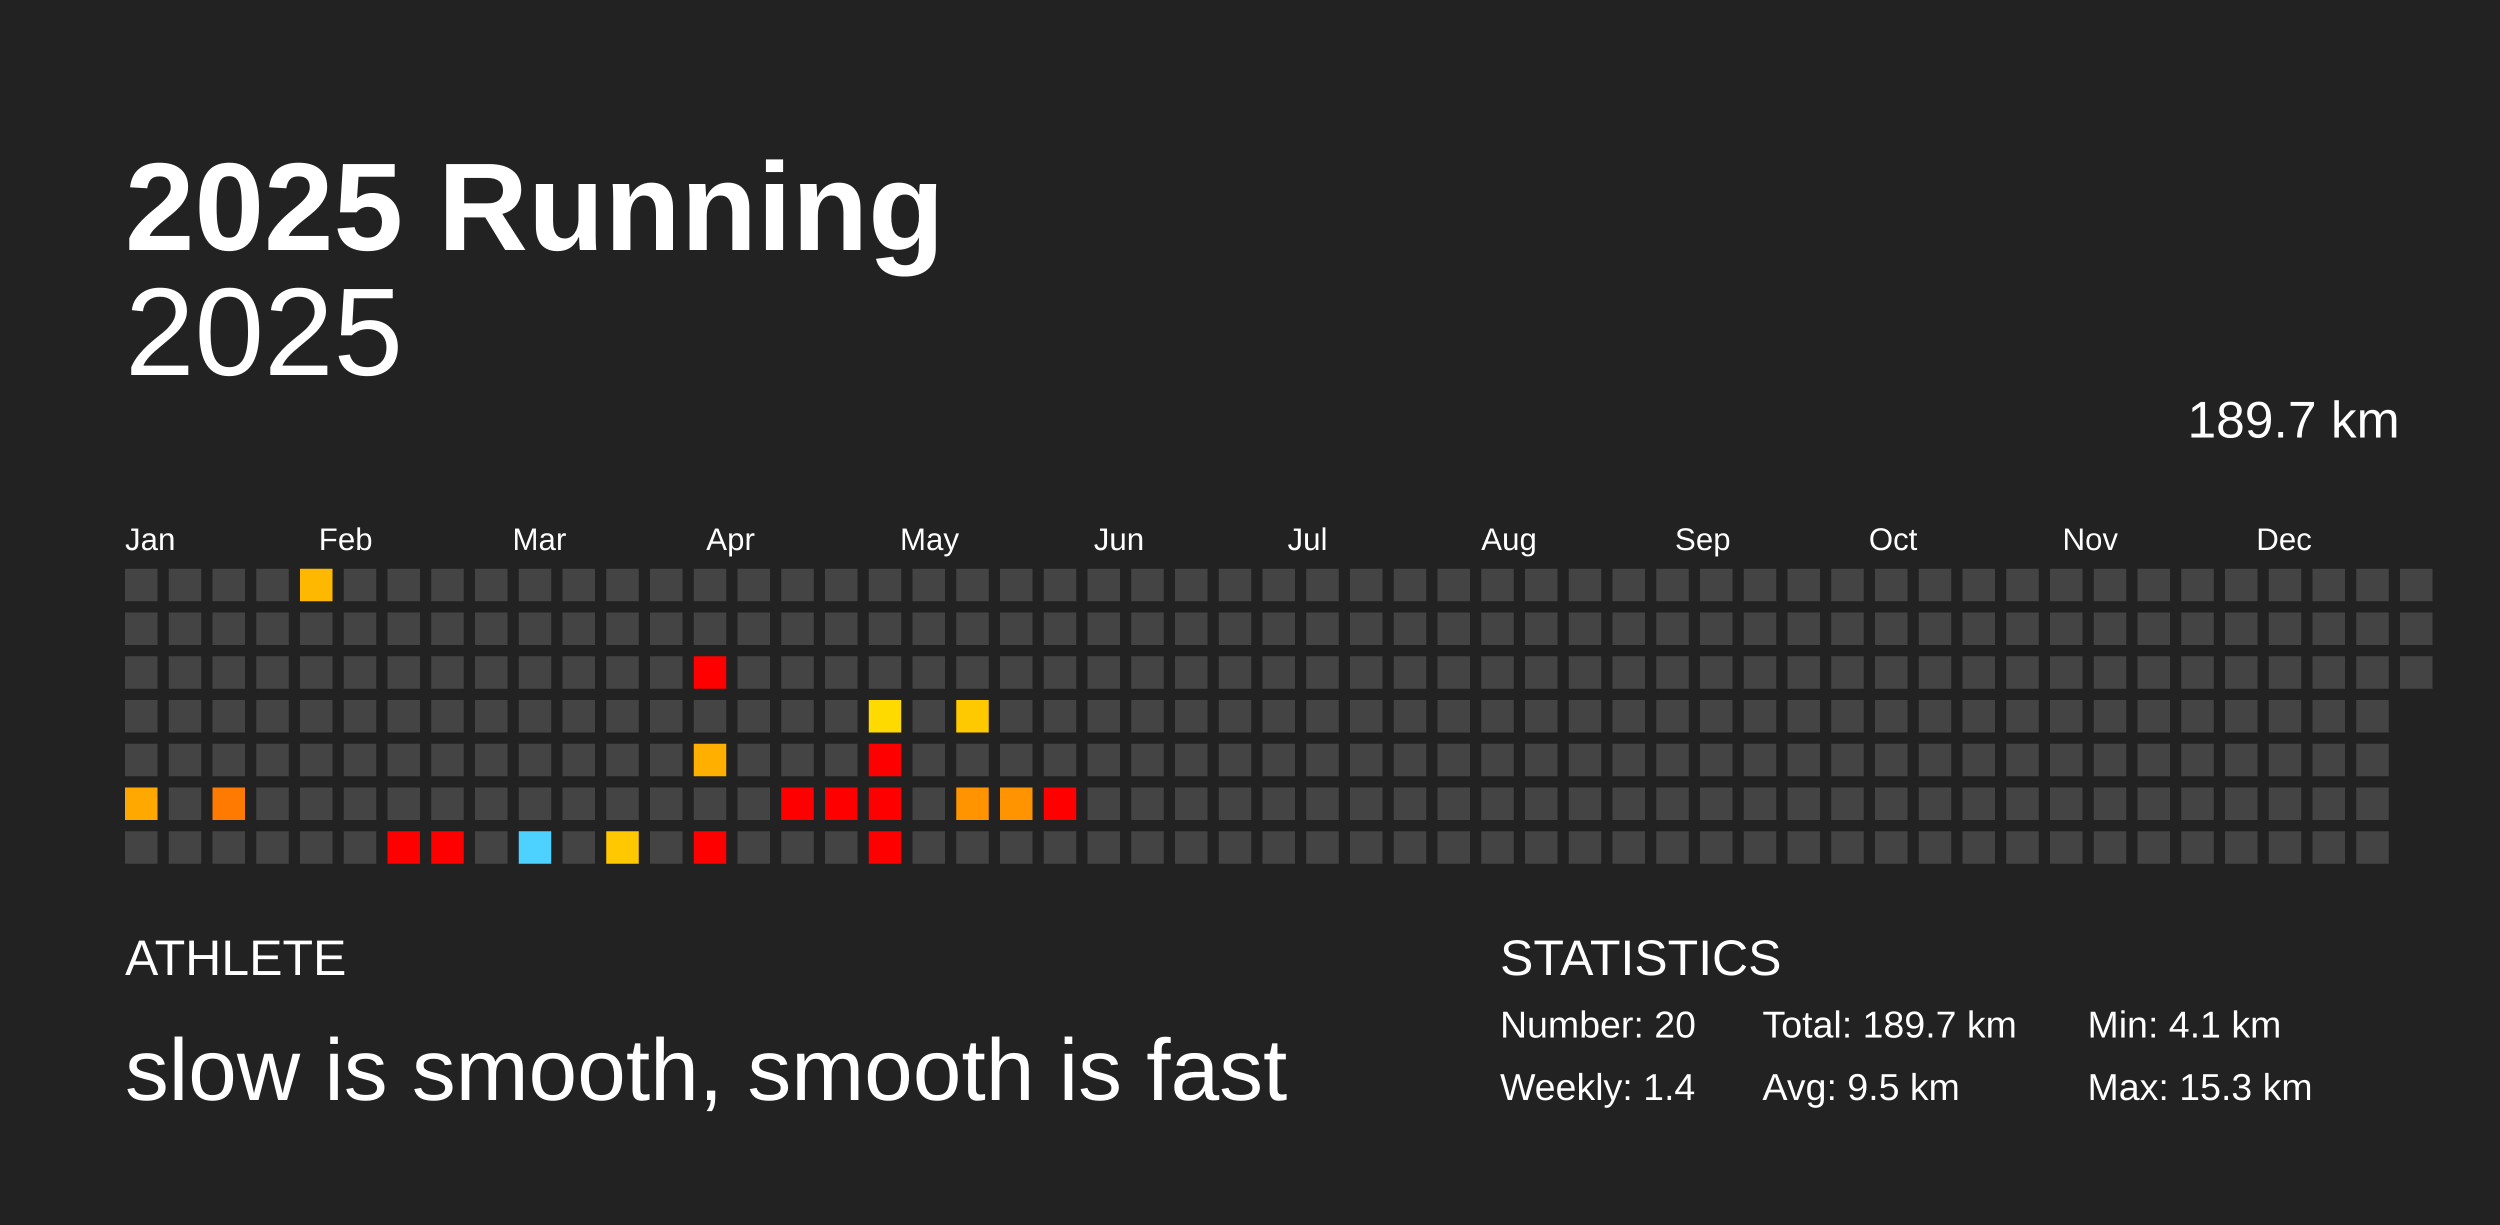
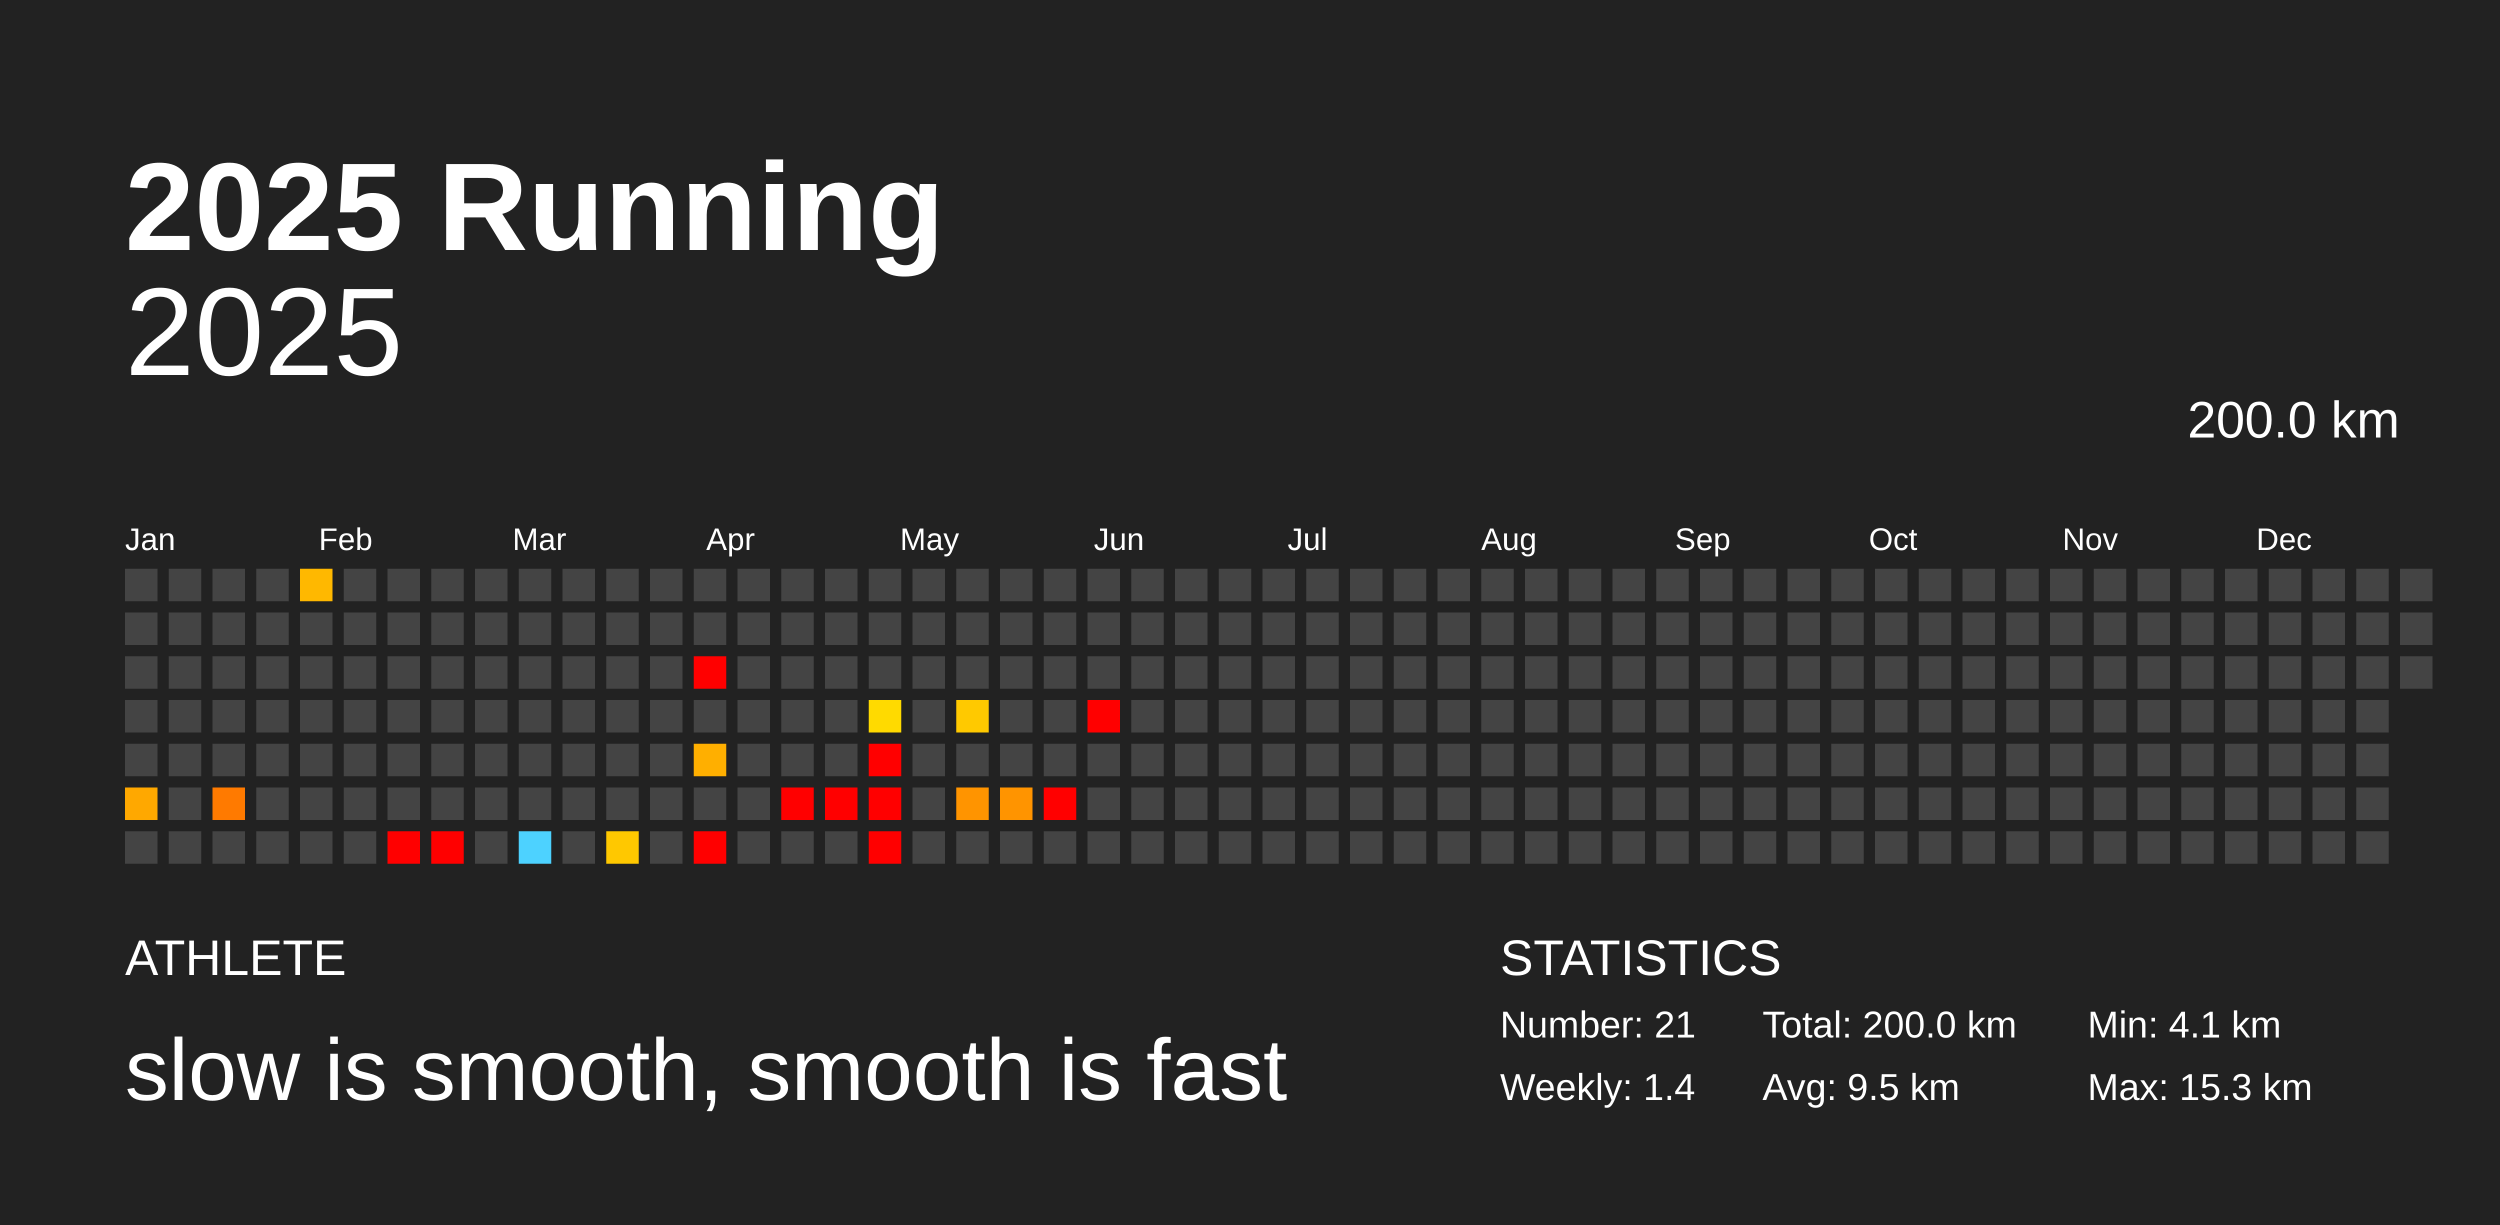
<svg xmlns="http://www.w3.org/2000/svg" baseProfile="full" height="98mm" version="1.1" viewBox="0,0,200,98" width="200mm">
  <defs />
  <rect fill="#222222" height="98" width="200" x="0" y="0" />
  <text fill="#FFFFFF" style="font-size:10px; font-family:Arial; font-weight:bold;" x="10" y="20">2025 Running</text>
  <text fill="#FFFFFF" style="font-size:4px; font-family:Arial" x="10" y="78">ATHLETE</text>
  <text fill="#FFFFFF" style="font-size:7px; font-family:Arial" x="10" y="88">slow is smooth, smooth is fast</text>
  <text fill="#FFFFFF" style="font-size:4px; font-family:Arial" x="120" y="78">STATISTICS</text>
-   <text fill="#FFFFFF" style="font-size:3px; font-family:Arial" x="120" y="83">Number: 20</text>
+   <text fill="#FFFFFF" style="font-size:3px; font-family:Arial" x="120" y="83">Number: 21</text>
  <text fill="#FFFFFF" style="font-size:3px; font-family:Arial" x="120" y="88">Weekly: 1.4</text>
-   <text fill="#FFFFFF" style="font-size:3px; font-family:Arial" x="141" y="83">Total: 189.7 km</text>
+   <text fill="#FFFFFF" style="font-size:3px; font-family:Arial" x="141" y="83">Total: 200.0 km</text>
  <text fill="#FFFFFF" style="font-size:3px; font-family:Arial" x="141" y="88">Avg: 9.5 km</text>
  <text fill="#FFFFFF" style="font-size:3px; font-family:Arial" x="167" y="83">Min: 4.1 km</text>
  <text fill="#FFFFFF" style="font-size:3px; font-family:Arial" x="167" y="88">Max: 15.3 km</text>
  <text alignment-baseline="hanging" fill="#FFFFFF" style="font-size:10.0px; font-family:Arial;" x="10" y="30">2025</text>
-   <text alignment-baseline="hanging" fill="#FFFFFF" style="font-size:4.125px; font-family:Arial;" x="175" y="35">189.7 km</text>
+   <text alignment-baseline="hanging" fill="#FFFFFF" style="font-size:4.125px; font-family:Arial;" x="175" y="35">200.0 km</text>
  <text fill="#FFFFFF" style="font-size:2.5px; font-family:Arial" x="10.0" y="44">Jan</text>
  <text fill="#FFFFFF" style="font-size:2.5px; font-family:Arial" x="25.5" y="44">Feb</text>
  <text fill="#FFFFFF" style="font-size:2.5px; font-family:Arial" x="41.0" y="44">Mar</text>
  <text fill="#FFFFFF" style="font-size:2.5px; font-family:Arial" x="56.5" y="44">Apr</text>
  <text fill="#FFFFFF" style="font-size:2.5px; font-family:Arial" x="72.0" y="44">May</text>
  <text fill="#FFFFFF" style="font-size:2.5px; font-family:Arial" x="87.5" y="44">Jun</text>
  <text fill="#FFFFFF" style="font-size:2.5px; font-family:Arial" x="103.0" y="44">Jul</text>
  <text fill="#FFFFFF" style="font-size:2.5px; font-family:Arial" x="118.5" y="44">Aug</text>
  <text fill="#FFFFFF" style="font-size:2.5px; font-family:Arial" x="134.0" y="44">Sep</text>
  <text fill="#FFFFFF" style="font-size:2.5px; font-family:Arial" x="149.5" y="44">Oct</text>
  <text fill="#FFFFFF" style="font-size:2.5px; font-family:Arial" x="165.0" y="44">Nov</text>
  <text fill="#FFFFFF" style="font-size:2.5px; font-family:Arial" x="180.5" y="44">Dec</text>
  <rect fill="#444444" height="2.6" width="2.6" x="10.0" y="45.5" />
  <rect fill="#444444" height="2.6" width="2.6" x="10.0" y="49.0" />
  <rect fill="#444444" height="2.6" width="2.6" x="10.0" y="52.5" />
  <rect fill="#444444" height="2.6" width="2.6" x="10.0" y="56.0" />
  <rect fill="#444444" height="2.6" width="2.6" x="10.0" y="59.5" />
  <rect fill="#ffa800" height="2.6" width="2.6" x="10.0" y="63.0" />
  <rect fill="#444444" height="2.6" width="2.6" x="10.0" y="66.5" />
  <rect fill="#444444" height="2.6" width="2.6" x="13.5" y="45.5" />
  <rect fill="#444444" height="2.6" width="2.6" x="13.5" y="49.0" />
  <rect fill="#444444" height="2.6" width="2.6" x="13.5" y="52.5" />
  <rect fill="#444444" height="2.6" width="2.6" x="13.5" y="56.0" />
  <rect fill="#444444" height="2.6" width="2.6" x="13.5" y="59.5" />
  <rect fill="#444444" height="2.6" width="2.6" x="13.5" y="63.0" />
  <rect fill="#444444" height="2.6" width="2.6" x="13.5" y="66.5" />
  <rect fill="#444444" height="2.6" width="2.6" x="17.0" y="45.5" />
  <rect fill="#444444" height="2.6" width="2.6" x="17.0" y="49.0" />
  <rect fill="#444444" height="2.6" width="2.6" x="17.0" y="52.5" />
  <rect fill="#444444" height="2.6" width="2.6" x="17.0" y="56.0" />
  <rect fill="#444444" height="2.6" width="2.6" x="17.0" y="59.5" />
  <rect fill="#ff7a00" height="2.6" width="2.6" x="17.0" y="63.0" />
  <rect fill="#444444" height="2.6" width="2.6" x="17.0" y="66.5" />
  <rect fill="#444444" height="2.6" width="2.6" x="20.5" y="45.5" />
  <rect fill="#444444" height="2.6" width="2.6" x="20.5" y="49.0" />
  <rect fill="#444444" height="2.6" width="2.6" x="20.5" y="52.5" />
  <rect fill="#444444" height="2.6" width="2.6" x="20.5" y="56.0" />
  <rect fill="#444444" height="2.6" width="2.6" x="20.5" y="59.5" />
  <rect fill="#444444" height="2.6" width="2.6" x="20.5" y="63.0" />
  <rect fill="#444444" height="2.6" width="2.6" x="20.5" y="66.5" />
  <rect fill="#ffb800" height="2.6" width="2.6" x="24.0" y="45.5" />
  <rect fill="#444444" height="2.6" width="2.6" x="24.0" y="49.0" />
  <rect fill="#444444" height="2.6" width="2.6" x="24.0" y="52.5" />
  <rect fill="#444444" height="2.6" width="2.6" x="24.0" y="56.0" />
  <rect fill="#444444" height="2.6" width="2.6" x="24.0" y="59.5" />
  <rect fill="#444444" height="2.6" width="2.6" x="24.0" y="63.0" />
  <rect fill="#444444" height="2.6" width="2.6" x="24.0" y="66.5" />
  <rect fill="#444444" height="2.6" width="2.6" x="27.5" y="45.5" />
  <rect fill="#444444" height="2.6" width="2.6" x="27.5" y="49.0" />
  <rect fill="#444444" height="2.6" width="2.6" x="27.5" y="52.5" />
  <rect fill="#444444" height="2.6" width="2.6" x="27.5" y="56.0" />
  <rect fill="#444444" height="2.6" width="2.6" x="27.5" y="59.5" />
  <rect fill="#444444" height="2.6" width="2.6" x="27.5" y="63.0" />
  <rect fill="#444444" height="2.6" width="2.6" x="27.5" y="66.5" />
  <rect fill="#444444" height="2.6" width="2.6" x="31.0" y="45.5" />
  <rect fill="#444444" height="2.6" width="2.6" x="31.0" y="49.0" />
  <rect fill="#444444" height="2.6" width="2.6" x="31.0" y="52.5" />
  <rect fill="#444444" height="2.6" width="2.6" x="31.0" y="56.0" />
  <rect fill="#444444" height="2.6" width="2.6" x="31.0" y="59.5" />
  <rect fill="#444444" height="2.6" width="2.6" x="31.0" y="63.0" />
  <rect fill="red" height="2.6" width="2.6" x="31.0" y="66.5" />
  <rect fill="#444444" height="2.6" width="2.6" x="34.5" y="45.5" />
  <rect fill="#444444" height="2.6" width="2.6" x="34.5" y="49.0" />
  <rect fill="#444444" height="2.6" width="2.6" x="34.5" y="52.5" />
  <rect fill="#444444" height="2.6" width="2.6" x="34.5" y="56.0" />
  <rect fill="#444444" height="2.6" width="2.6" x="34.5" y="59.5" />
  <rect fill="#444444" height="2.6" width="2.6" x="34.5" y="63.0" />
  <rect fill="red" height="2.6" width="2.6" x="34.5" y="66.5" />
  <rect fill="#444444" height="2.6" width="2.6" x="38.0" y="45.5" />
  <rect fill="#444444" height="2.6" width="2.6" x="38.0" y="49.0" />
  <rect fill="#444444" height="2.6" width="2.6" x="38.0" y="52.5" />
  <rect fill="#444444" height="2.6" width="2.6" x="38.0" y="56.0" />
  <rect fill="#444444" height="2.6" width="2.6" x="38.0" y="59.5" />
  <rect fill="#444444" height="2.6" width="2.6" x="38.0" y="63.0" />
  <rect fill="#444444" height="2.6" width="2.6" x="38.0" y="66.5" />
  <rect fill="#444444" height="2.6" width="2.6" x="41.5" y="45.5" />
  <rect fill="#444444" height="2.6" width="2.6" x="41.5" y="49.0" />
  <rect fill="#444444" height="2.6" width="2.6" x="41.5" y="52.5" />
  <rect fill="#444444" height="2.6" width="2.6" x="41.5" y="56.0" />
  <rect fill="#444444" height="2.6" width="2.6" x="41.5" y="59.5" />
  <rect fill="#444444" height="2.6" width="2.6" x="41.5" y="63.0" />
  <rect fill="#4dd2ff" height="2.6" width="2.6" x="41.5" y="66.5" />
  <rect fill="#444444" height="2.6" width="2.6" x="45.0" y="45.5" />
  <rect fill="#444444" height="2.6" width="2.6" x="45.0" y="49.0" />
  <rect fill="#444444" height="2.6" width="2.6" x="45.0" y="52.5" />
  <rect fill="#444444" height="2.6" width="2.6" x="45.0" y="56.0" />
  <rect fill="#444444" height="2.6" width="2.6" x="45.0" y="59.5" />
  <rect fill="#444444" height="2.6" width="2.6" x="45.0" y="63.0" />
  <rect fill="#444444" height="2.6" width="2.6" x="45.0" y="66.5" />
  <rect fill="#444444" height="2.6" width="2.6" x="48.5" y="45.5" />
  <rect fill="#444444" height="2.6" width="2.6" x="48.5" y="49.0" />
  <rect fill="#444444" height="2.6" width="2.6" x="48.5" y="52.5" />
  <rect fill="#444444" height="2.6" width="2.6" x="48.5" y="56.0" />
  <rect fill="#444444" height="2.6" width="2.6" x="48.5" y="59.5" />
  <rect fill="#444444" height="2.6" width="2.6" x="48.5" y="63.0" />
  <rect fill="#ffc800" height="2.6" width="2.6" x="48.5" y="66.5" />
  <rect fill="#444444" height="2.6" width="2.6" x="52.0" y="45.5" />
  <rect fill="#444444" height="2.6" width="2.6" x="52.0" y="49.0" />
  <rect fill="#444444" height="2.6" width="2.6" x="52.0" y="52.5" />
  <rect fill="#444444" height="2.6" width="2.6" x="52.0" y="56.0" />
  <rect fill="#444444" height="2.6" width="2.6" x="52.0" y="59.5" />
  <rect fill="#444444" height="2.6" width="2.6" x="52.0" y="63.0" />
  <rect fill="#444444" height="2.6" width="2.6" x="52.0" y="66.5" />
  <rect fill="#444444" height="2.6" width="2.6" x="55.5" y="45.5" />
  <rect fill="#444444" height="2.6" width="2.6" x="55.5" y="49.0" />
  <rect fill="red" height="2.6" width="2.6" x="55.5" y="52.5" />
  <rect fill="#444444" height="2.6" width="2.6" x="55.5" y="56.0" />
  <rect fill="#ffaf00" height="2.6" width="2.6" x="55.5" y="59.5" />
  <rect fill="#444444" height="2.6" width="2.6" x="55.5" y="63.0" />
  <rect fill="red" height="2.6" width="2.6" x="55.5" y="66.5" />
  <rect fill="#444444" height="2.6" width="2.6" x="59.0" y="45.5" />
  <rect fill="#444444" height="2.6" width="2.6" x="59.0" y="49.0" />
  <rect fill="#444444" height="2.6" width="2.6" x="59.0" y="52.5" />
  <rect fill="#444444" height="2.6" width="2.6" x="59.0" y="56.0" />
  <rect fill="#444444" height="2.6" width="2.6" x="59.0" y="59.5" />
  <rect fill="#444444" height="2.6" width="2.6" x="59.0" y="63.0" />
  <rect fill="#444444" height="2.6" width="2.6" x="59.0" y="66.5" />
  <rect fill="#444444" height="2.6" width="2.6" x="62.5" y="45.5" />
  <rect fill="#444444" height="2.6" width="2.6" x="62.5" y="49.0" />
  <rect fill="#444444" height="2.6" width="2.6" x="62.5" y="52.5" />
  <rect fill="#444444" height="2.6" width="2.6" x="62.5" y="56.0" />
  <rect fill="#444444" height="2.6" width="2.6" x="62.5" y="59.5" />
  <rect fill="red" height="2.6" width="2.6" x="62.5" y="63.0" />
  <rect fill="#444444" height="2.6" width="2.6" x="62.5" y="66.5" />
  <rect fill="#444444" height="2.6" width="2.6" x="66.0" y="45.5" />
  <rect fill="#444444" height="2.6" width="2.6" x="66.0" y="49.0" />
  <rect fill="#444444" height="2.6" width="2.6" x="66.0" y="52.5" />
  <rect fill="#444444" height="2.6" width="2.6" x="66.0" y="56.0" />
  <rect fill="#444444" height="2.6" width="2.6" x="66.0" y="59.5" />
  <rect fill="red" height="2.6" width="2.6" x="66.0" y="63.0" />
  <rect fill="#444444" height="2.6" width="2.6" x="66.0" y="66.5" />
  <rect fill="#444444" height="2.6" width="2.6" x="69.5" y="45.5" />
  <rect fill="#444444" height="2.6" width="2.6" x="69.5" y="49.0" />
  <rect fill="#444444" height="2.6" width="2.6" x="69.5" y="52.5" />
  <rect fill="#ffda00" height="2.6" width="2.6" x="69.5" y="56.0" />
  <rect fill="red" height="2.6" width="2.6" x="69.5" y="59.5" />
  <rect fill="red" height="2.6" width="2.6" x="69.5" y="63.0" />
  <rect fill="red" height="2.6" width="2.6" x="69.5" y="66.5" />
  <rect fill="#444444" height="2.6" width="2.6" x="73.0" y="45.5" />
  <rect fill="#444444" height="2.6" width="2.6" x="73.0" y="49.0" />
  <rect fill="#444444" height="2.6" width="2.6" x="73.0" y="52.5" />
  <rect fill="#444444" height="2.6" width="2.6" x="73.0" y="56.0" />
  <rect fill="#444444" height="2.6" width="2.6" x="73.0" y="59.5" />
  <rect fill="#444444" height="2.6" width="2.6" x="73.0" y="63.0" />
  <rect fill="#444444" height="2.6" width="2.6" x="73.0" y="66.5" />
  <rect fill="#444444" height="2.6" width="2.6" x="76.5" y="45.5" />
  <rect fill="#444444" height="2.6" width="2.6" x="76.5" y="49.0" />
  <rect fill="#444444" height="2.6" width="2.6" x="76.5" y="52.5" />
  <rect fill="#ffc900" height="2.6" width="2.6" x="76.5" y="56.0" />
  <rect fill="#444444" height="2.6" width="2.6" x="76.5" y="59.5" />
  <rect fill="#ff9400" height="2.6" width="2.6" x="76.5" y="63.0" />
  <rect fill="#444444" height="2.6" width="2.6" x="76.5" y="66.5" />
  <rect fill="#444444" height="2.6" width="2.6" x="80.0" y="45.5" />
  <rect fill="#444444" height="2.6" width="2.6" x="80.0" y="49.0" />
  <rect fill="#444444" height="2.6" width="2.6" x="80.0" y="52.5" />
  <rect fill="#444444" height="2.6" width="2.6" x="80.0" y="56.0" />
  <rect fill="#444444" height="2.6" width="2.6" x="80.0" y="59.5" />
  <rect fill="#ff9400" height="2.6" width="2.6" x="80.0" y="63.0" />
  <rect fill="#444444" height="2.6" width="2.6" x="80.0" y="66.5" />
  <rect fill="#444444" height="2.6" width="2.6" x="83.5" y="45.5" />
  <rect fill="#444444" height="2.6" width="2.6" x="83.5" y="49.0" />
  <rect fill="#444444" height="2.6" width="2.6" x="83.5" y="52.5" />
  <rect fill="#444444" height="2.6" width="2.6" x="83.5" y="56.0" />
  <rect fill="#444444" height="2.6" width="2.6" x="83.5" y="59.5" />
  <rect fill="red" height="2.6" width="2.6" x="83.5" y="63.0" />
  <rect fill="#444444" height="2.6" width="2.6" x="83.5" y="66.5" />
  <rect fill="#444444" height="2.6" width="2.6" x="87.0" y="45.5" />
  <rect fill="#444444" height="2.6" width="2.6" x="87.0" y="49.0" />
  <rect fill="#444444" height="2.6" width="2.6" x="87.0" y="52.5" />
-   <rect fill="#444444" height="2.6" width="2.6" x="87.0" y="56.0" />
+   <rect fill="red" height="2.6" width="2.6" x="87.0" y="56.0" />
  <rect fill="#444444" height="2.6" width="2.6" x="87.0" y="59.5" />
  <rect fill="#444444" height="2.6" width="2.6" x="87.0" y="63.0" />
  <rect fill="#444444" height="2.6" width="2.6" x="87.0" y="66.5" />
  <rect fill="#444444" height="2.6" width="2.6" x="90.5" y="45.5" />
  <rect fill="#444444" height="2.6" width="2.6" x="90.5" y="49.0" />
  <rect fill="#444444" height="2.6" width="2.6" x="90.5" y="52.5" />
  <rect fill="#444444" height="2.6" width="2.6" x="90.5" y="56.0" />
  <rect fill="#444444" height="2.6" width="2.6" x="90.5" y="59.5" />
  <rect fill="#444444" height="2.6" width="2.6" x="90.5" y="63.0" />
  <rect fill="#444444" height="2.6" width="2.6" x="90.5" y="66.5" />
  <rect fill="#444444" height="2.6" width="2.6" x="94.0" y="45.5" />
  <rect fill="#444444" height="2.6" width="2.6" x="94.0" y="49.0" />
  <rect fill="#444444" height="2.6" width="2.6" x="94.0" y="52.5" />
  <rect fill="#444444" height="2.6" width="2.6" x="94.0" y="56.0" />
  <rect fill="#444444" height="2.6" width="2.6" x="94.0" y="59.5" />
  <rect fill="#444444" height="2.6" width="2.6" x="94.0" y="63.0" />
  <rect fill="#444444" height="2.6" width="2.6" x="94.0" y="66.5" />
  <rect fill="#444444" height="2.6" width="2.6" x="97.5" y="45.5" />
  <rect fill="#444444" height="2.6" width="2.6" x="97.5" y="49.0" />
  <rect fill="#444444" height="2.6" width="2.6" x="97.5" y="52.5" />
  <rect fill="#444444" height="2.6" width="2.6" x="97.5" y="56.0" />
  <rect fill="#444444" height="2.6" width="2.6" x="97.5" y="59.5" />
  <rect fill="#444444" height="2.6" width="2.6" x="97.5" y="63.0" />
  <rect fill="#444444" height="2.6" width="2.6" x="97.5" y="66.5" />
  <rect fill="#444444" height="2.6" width="2.6" x="101.0" y="45.5" />
  <rect fill="#444444" height="2.6" width="2.6" x="101.0" y="49.0" />
  <rect fill="#444444" height="2.6" width="2.6" x="101.0" y="52.5" />
  <rect fill="#444444" height="2.6" width="2.6" x="101.0" y="56.0" />
  <rect fill="#444444" height="2.6" width="2.6" x="101.0" y="59.5" />
  <rect fill="#444444" height="2.6" width="2.6" x="101.0" y="63.0" />
  <rect fill="#444444" height="2.6" width="2.6" x="101.0" y="66.5" />
  <rect fill="#444444" height="2.6" width="2.6" x="104.5" y="45.5" />
  <rect fill="#444444" height="2.6" width="2.6" x="104.5" y="49.0" />
  <rect fill="#444444" height="2.6" width="2.6" x="104.5" y="52.5" />
  <rect fill="#444444" height="2.6" width="2.6" x="104.5" y="56.0" />
  <rect fill="#444444" height="2.6" width="2.6" x="104.5" y="59.5" />
  <rect fill="#444444" height="2.6" width="2.6" x="104.5" y="63.0" />
  <rect fill="#444444" height="2.6" width="2.6" x="104.5" y="66.5" />
  <rect fill="#444444" height="2.6" width="2.6" x="108.0" y="45.5" />
  <rect fill="#444444" height="2.6" width="2.6" x="108.0" y="49.0" />
  <rect fill="#444444" height="2.6" width="2.6" x="108.0" y="52.5" />
  <rect fill="#444444" height="2.6" width="2.6" x="108.0" y="56.0" />
  <rect fill="#444444" height="2.6" width="2.6" x="108.0" y="59.5" />
  <rect fill="#444444" height="2.6" width="2.6" x="108.0" y="63.0" />
  <rect fill="#444444" height="2.6" width="2.6" x="108.0" y="66.5" />
  <rect fill="#444444" height="2.6" width="2.6" x="111.5" y="45.5" />
  <rect fill="#444444" height="2.6" width="2.6" x="111.5" y="49.0" />
  <rect fill="#444444" height="2.6" width="2.6" x="111.5" y="52.5" />
  <rect fill="#444444" height="2.6" width="2.6" x="111.5" y="56.0" />
  <rect fill="#444444" height="2.6" width="2.6" x="111.5" y="59.5" />
  <rect fill="#444444" height="2.6" width="2.6" x="111.5" y="63.0" />
  <rect fill="#444444" height="2.6" width="2.6" x="111.5" y="66.5" />
  <rect fill="#444444" height="2.6" width="2.6" x="115.0" y="45.5" />
  <rect fill="#444444" height="2.6" width="2.6" x="115.0" y="49.0" />
  <rect fill="#444444" height="2.6" width="2.6" x="115.0" y="52.5" />
  <rect fill="#444444" height="2.6" width="2.6" x="115.0" y="56.0" />
  <rect fill="#444444" height="2.6" width="2.6" x="115.0" y="59.5" />
  <rect fill="#444444" height="2.6" width="2.6" x="115.0" y="63.0" />
  <rect fill="#444444" height="2.6" width="2.6" x="115.0" y="66.5" />
  <rect fill="#444444" height="2.6" width="2.6" x="118.5" y="45.5" />
  <rect fill="#444444" height="2.6" width="2.6" x="118.5" y="49.0" />
  <rect fill="#444444" height="2.6" width="2.6" x="118.5" y="52.5" />
  <rect fill="#444444" height="2.6" width="2.6" x="118.5" y="56.0" />
  <rect fill="#444444" height="2.6" width="2.6" x="118.5" y="59.5" />
  <rect fill="#444444" height="2.6" width="2.6" x="118.5" y="63.0" />
  <rect fill="#444444" height="2.6" width="2.6" x="118.5" y="66.5" />
  <rect fill="#444444" height="2.6" width="2.6" x="122.0" y="45.5" />
  <rect fill="#444444" height="2.6" width="2.6" x="122.0" y="49.0" />
  <rect fill="#444444" height="2.6" width="2.6" x="122.0" y="52.5" />
  <rect fill="#444444" height="2.6" width="2.6" x="122.0" y="56.0" />
  <rect fill="#444444" height="2.6" width="2.6" x="122.0" y="59.5" />
  <rect fill="#444444" height="2.6" width="2.6" x="122.0" y="63.0" />
  <rect fill="#444444" height="2.6" width="2.6" x="122.0" y="66.5" />
  <rect fill="#444444" height="2.6" width="2.6" x="125.5" y="45.5" />
  <rect fill="#444444" height="2.6" width="2.6" x="125.5" y="49.0" />
  <rect fill="#444444" height="2.6" width="2.6" x="125.5" y="52.5" />
  <rect fill="#444444" height="2.6" width="2.6" x="125.5" y="56.0" />
  <rect fill="#444444" height="2.6" width="2.6" x="125.5" y="59.5" />
  <rect fill="#444444" height="2.6" width="2.6" x="125.5" y="63.0" />
  <rect fill="#444444" height="2.6" width="2.6" x="125.5" y="66.5" />
  <rect fill="#444444" height="2.6" width="2.6" x="129.0" y="45.5" />
  <rect fill="#444444" height="2.6" width="2.6" x="129.0" y="49.0" />
  <rect fill="#444444" height="2.6" width="2.6" x="129.0" y="52.5" />
  <rect fill="#444444" height="2.6" width="2.6" x="129.0" y="56.0" />
  <rect fill="#444444" height="2.6" width="2.6" x="129.0" y="59.5" />
  <rect fill="#444444" height="2.6" width="2.6" x="129.0" y="63.0" />
  <rect fill="#444444" height="2.6" width="2.6" x="129.0" y="66.5" />
  <rect fill="#444444" height="2.6" width="2.6" x="132.5" y="45.5" />
  <rect fill="#444444" height="2.6" width="2.6" x="132.5" y="49.0" />
  <rect fill="#444444" height="2.6" width="2.6" x="132.5" y="52.5" />
  <rect fill="#444444" height="2.6" width="2.6" x="132.5" y="56.0" />
  <rect fill="#444444" height="2.6" width="2.6" x="132.5" y="59.5" />
  <rect fill="#444444" height="2.6" width="2.6" x="132.5" y="63.0" />
  <rect fill="#444444" height="2.6" width="2.6" x="132.5" y="66.5" />
  <rect fill="#444444" height="2.6" width="2.6" x="136.0" y="45.5" />
  <rect fill="#444444" height="2.6" width="2.6" x="136.0" y="49.0" />
  <rect fill="#444444" height="2.6" width="2.6" x="136.0" y="52.5" />
  <rect fill="#444444" height="2.6" width="2.6" x="136.0" y="56.0" />
  <rect fill="#444444" height="2.6" width="2.6" x="136.0" y="59.5" />
  <rect fill="#444444" height="2.6" width="2.6" x="136.0" y="63.0" />
  <rect fill="#444444" height="2.6" width="2.6" x="136.0" y="66.5" />
  <rect fill="#444444" height="2.6" width="2.6" x="139.5" y="45.5" />
  <rect fill="#444444" height="2.6" width="2.6" x="139.5" y="49.0" />
  <rect fill="#444444" height="2.6" width="2.6" x="139.5" y="52.5" />
  <rect fill="#444444" height="2.6" width="2.6" x="139.5" y="56.0" />
  <rect fill="#444444" height="2.6" width="2.6" x="139.5" y="59.5" />
  <rect fill="#444444" height="2.6" width="2.6" x="139.5" y="63.0" />
  <rect fill="#444444" height="2.6" width="2.6" x="139.5" y="66.5" />
  <rect fill="#444444" height="2.6" width="2.6" x="143.0" y="45.5" />
  <rect fill="#444444" height="2.6" width="2.6" x="143.0" y="49.0" />
  <rect fill="#444444" height="2.6" width="2.6" x="143.0" y="52.5" />
  <rect fill="#444444" height="2.6" width="2.6" x="143.0" y="56.0" />
  <rect fill="#444444" height="2.6" width="2.6" x="143.0" y="59.5" />
  <rect fill="#444444" height="2.6" width="2.6" x="143.0" y="63.0" />
  <rect fill="#444444" height="2.6" width="2.6" x="143.0" y="66.5" />
  <rect fill="#444444" height="2.6" width="2.6" x="146.5" y="45.5" />
  <rect fill="#444444" height="2.6" width="2.6" x="146.5" y="49.0" />
  <rect fill="#444444" height="2.6" width="2.6" x="146.5" y="52.5" />
  <rect fill="#444444" height="2.6" width="2.6" x="146.5" y="56.0" />
  <rect fill="#444444" height="2.6" width="2.6" x="146.5" y="59.5" />
  <rect fill="#444444" height="2.6" width="2.6" x="146.5" y="63.0" />
  <rect fill="#444444" height="2.6" width="2.6" x="146.5" y="66.5" />
  <rect fill="#444444" height="2.6" width="2.6" x="150.0" y="45.5" />
  <rect fill="#444444" height="2.6" width="2.6" x="150.0" y="49.0" />
  <rect fill="#444444" height="2.6" width="2.6" x="150.0" y="52.5" />
  <rect fill="#444444" height="2.6" width="2.6" x="150.0" y="56.0" />
  <rect fill="#444444" height="2.6" width="2.6" x="150.0" y="59.5" />
  <rect fill="#444444" height="2.6" width="2.6" x="150.0" y="63.0" />
  <rect fill="#444444" height="2.6" width="2.6" x="150.0" y="66.5" />
  <rect fill="#444444" height="2.6" width="2.6" x="153.5" y="45.5" />
  <rect fill="#444444" height="2.6" width="2.6" x="153.5" y="49.0" />
  <rect fill="#444444" height="2.6" width="2.6" x="153.5" y="52.5" />
  <rect fill="#444444" height="2.6" width="2.6" x="153.5" y="56.0" />
  <rect fill="#444444" height="2.6" width="2.6" x="153.5" y="59.5" />
  <rect fill="#444444" height="2.6" width="2.6" x="153.5" y="63.0" />
  <rect fill="#444444" height="2.6" width="2.6" x="153.5" y="66.5" />
  <rect fill="#444444" height="2.6" width="2.6" x="157.0" y="45.5" />
  <rect fill="#444444" height="2.6" width="2.6" x="157.0" y="49.0" />
  <rect fill="#444444" height="2.6" width="2.6" x="157.0" y="52.5" />
  <rect fill="#444444" height="2.6" width="2.6" x="157.0" y="56.0" />
  <rect fill="#444444" height="2.6" width="2.6" x="157.0" y="59.5" />
  <rect fill="#444444" height="2.6" width="2.6" x="157.0" y="63.0" />
  <rect fill="#444444" height="2.6" width="2.6" x="157.0" y="66.5" />
  <rect fill="#444444" height="2.6" width="2.6" x="160.5" y="45.5" />
  <rect fill="#444444" height="2.6" width="2.6" x="160.5" y="49.0" />
  <rect fill="#444444" height="2.6" width="2.6" x="160.5" y="52.5" />
  <rect fill="#444444" height="2.6" width="2.6" x="160.5" y="56.0" />
  <rect fill="#444444" height="2.6" width="2.6" x="160.5" y="59.5" />
  <rect fill="#444444" height="2.6" width="2.6" x="160.5" y="63.0" />
  <rect fill="#444444" height="2.6" width="2.6" x="160.5" y="66.5" />
  <rect fill="#444444" height="2.6" width="2.6" x="164.0" y="45.5" />
  <rect fill="#444444" height="2.6" width="2.6" x="164.0" y="49.0" />
  <rect fill="#444444" height="2.6" width="2.6" x="164.0" y="52.5" />
  <rect fill="#444444" height="2.6" width="2.6" x="164.0" y="56.0" />
  <rect fill="#444444" height="2.6" width="2.6" x="164.0" y="59.5" />
  <rect fill="#444444" height="2.6" width="2.6" x="164.0" y="63.0" />
  <rect fill="#444444" height="2.6" width="2.6" x="164.0" y="66.5" />
  <rect fill="#444444" height="2.6" width="2.6" x="167.5" y="45.5" />
  <rect fill="#444444" height="2.6" width="2.6" x="167.5" y="49.0" />
  <rect fill="#444444" height="2.6" width="2.6" x="167.5" y="52.5" />
  <rect fill="#444444" height="2.6" width="2.6" x="167.5" y="56.0" />
  <rect fill="#444444" height="2.6" width="2.6" x="167.5" y="59.5" />
  <rect fill="#444444" height="2.6" width="2.6" x="167.5" y="63.0" />
  <rect fill="#444444" height="2.6" width="2.6" x="167.5" y="66.5" />
  <rect fill="#444444" height="2.6" width="2.6" x="171.0" y="45.5" />
  <rect fill="#444444" height="2.6" width="2.6" x="171.0" y="49.0" />
  <rect fill="#444444" height="2.6" width="2.6" x="171.0" y="52.5" />
  <rect fill="#444444" height="2.6" width="2.6" x="171.0" y="56.0" />
  <rect fill="#444444" height="2.6" width="2.6" x="171.0" y="59.5" />
  <rect fill="#444444" height="2.6" width="2.6" x="171.0" y="63.0" />
  <rect fill="#444444" height="2.6" width="2.6" x="171.0" y="66.5" />
  <rect fill="#444444" height="2.6" width="2.6" x="174.5" y="45.5" />
  <rect fill="#444444" height="2.6" width="2.6" x="174.5" y="49.0" />
  <rect fill="#444444" height="2.6" width="2.6" x="174.5" y="52.5" />
  <rect fill="#444444" height="2.6" width="2.6" x="174.5" y="56.0" />
  <rect fill="#444444" height="2.6" width="2.6" x="174.5" y="59.5" />
  <rect fill="#444444" height="2.6" width="2.6" x="174.5" y="63.0" />
  <rect fill="#444444" height="2.6" width="2.6" x="174.5" y="66.5" />
  <rect fill="#444444" height="2.6" width="2.6" x="178.0" y="45.5" />
  <rect fill="#444444" height="2.6" width="2.6" x="178.0" y="49.0" />
  <rect fill="#444444" height="2.6" width="2.6" x="178.0" y="52.5" />
  <rect fill="#444444" height="2.6" width="2.6" x="178.0" y="56.0" />
  <rect fill="#444444" height="2.6" width="2.6" x="178.0" y="59.5" />
  <rect fill="#444444" height="2.6" width="2.6" x="178.0" y="63.0" />
  <rect fill="#444444" height="2.6" width="2.6" x="178.0" y="66.5" />
  <rect fill="#444444" height="2.6" width="2.6" x="181.5" y="45.5" />
  <rect fill="#444444" height="2.6" width="2.6" x="181.5" y="49.0" />
  <rect fill="#444444" height="2.6" width="2.6" x="181.5" y="52.5" />
  <rect fill="#444444" height="2.6" width="2.6" x="181.5" y="56.0" />
  <rect fill="#444444" height="2.6" width="2.6" x="181.5" y="59.5" />
  <rect fill="#444444" height="2.6" width="2.6" x="181.5" y="63.0" />
  <rect fill="#444444" height="2.6" width="2.6" x="181.5" y="66.5" />
  <rect fill="#444444" height="2.6" width="2.6" x="185.0" y="45.5" />
  <rect fill="#444444" height="2.6" width="2.6" x="185.0" y="49.0" />
  <rect fill="#444444" height="2.6" width="2.6" x="185.0" y="52.5" />
  <rect fill="#444444" height="2.6" width="2.6" x="185.0" y="56.0" />
  <rect fill="#444444" height="2.6" width="2.6" x="185.0" y="59.5" />
  <rect fill="#444444" height="2.6" width="2.6" x="185.0" y="63.0" />
  <rect fill="#444444" height="2.6" width="2.6" x="185.0" y="66.5" />
  <rect fill="#444444" height="2.6" width="2.6" x="188.5" y="45.5" />
  <rect fill="#444444" height="2.6" width="2.6" x="188.5" y="49.0" />
  <rect fill="#444444" height="2.6" width="2.6" x="188.5" y="52.5" />
  <rect fill="#444444" height="2.6" width="2.6" x="188.5" y="56.0" />
  <rect fill="#444444" height="2.6" width="2.6" x="188.5" y="59.5" />
  <rect fill="#444444" height="2.6" width="2.6" x="188.5" y="63.0" />
  <rect fill="#444444" height="2.6" width="2.6" x="188.5" y="66.5" />
  <rect fill="#444444" height="2.6" width="2.6" x="192.0" y="45.5" />
  <rect fill="#444444" height="2.6" width="2.6" x="192.0" y="49.0" />
  <rect fill="#444444" height="2.6" width="2.6" x="192.0" y="52.5" />
</svg>
